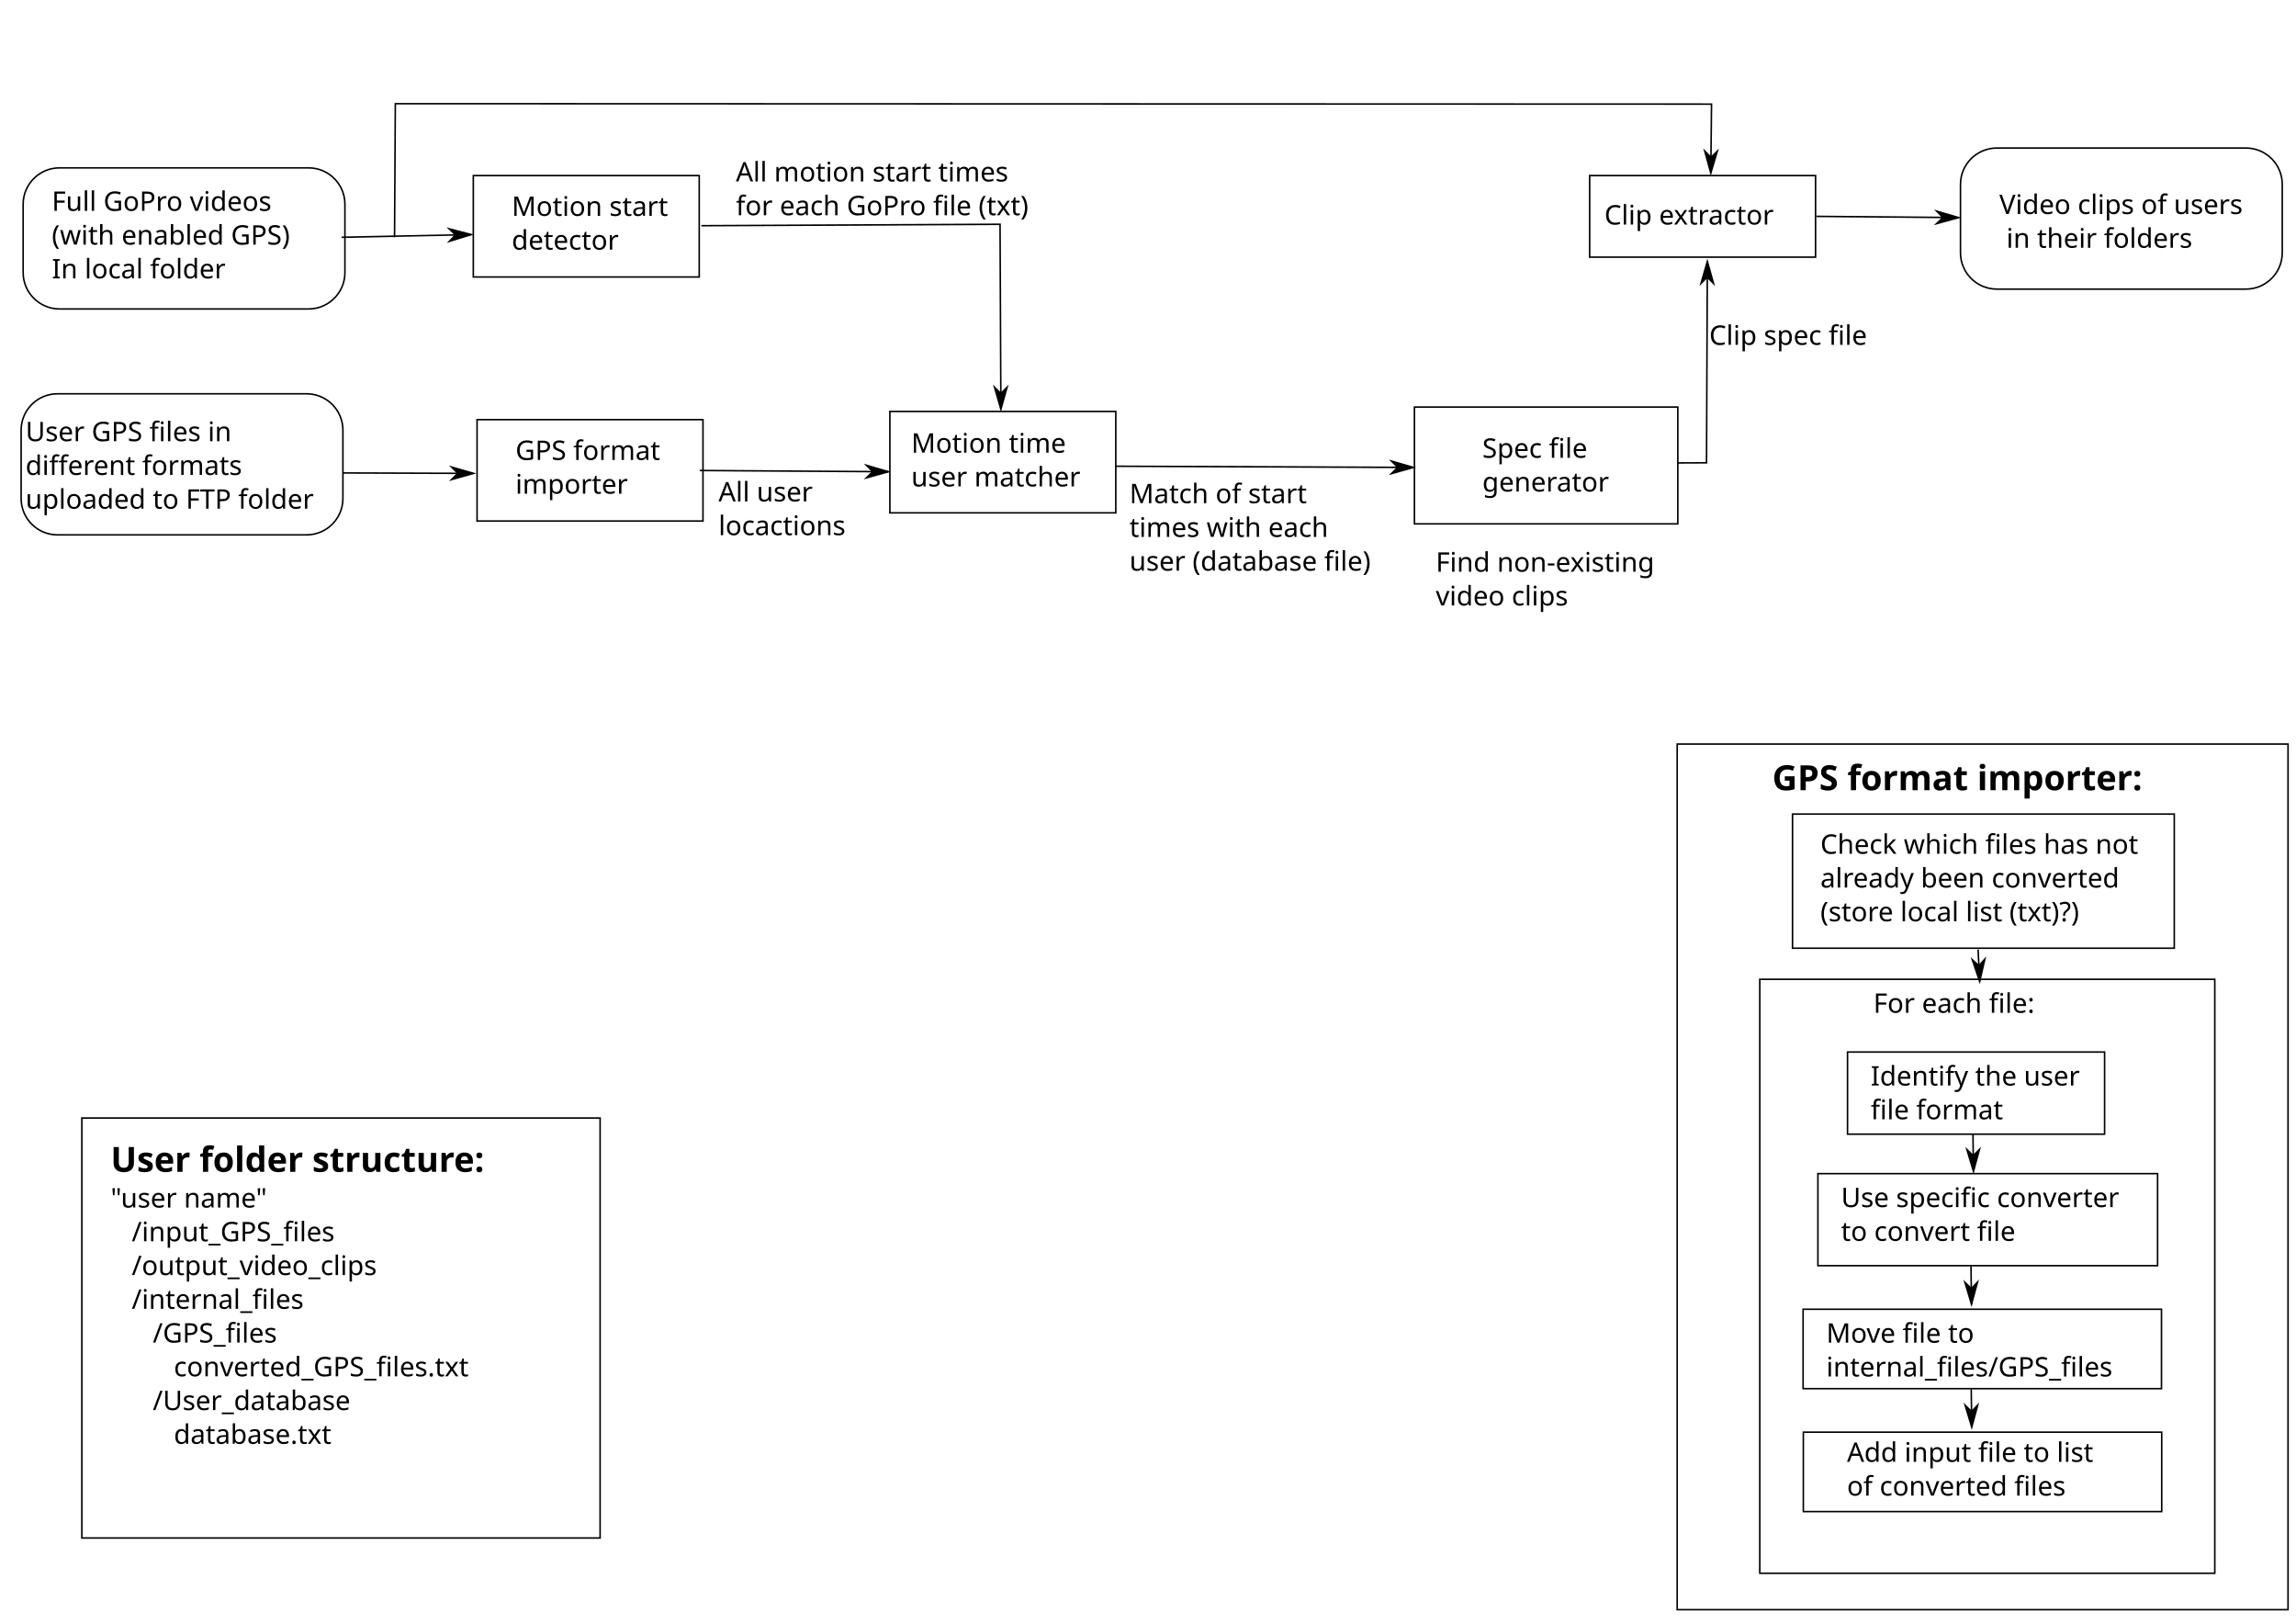
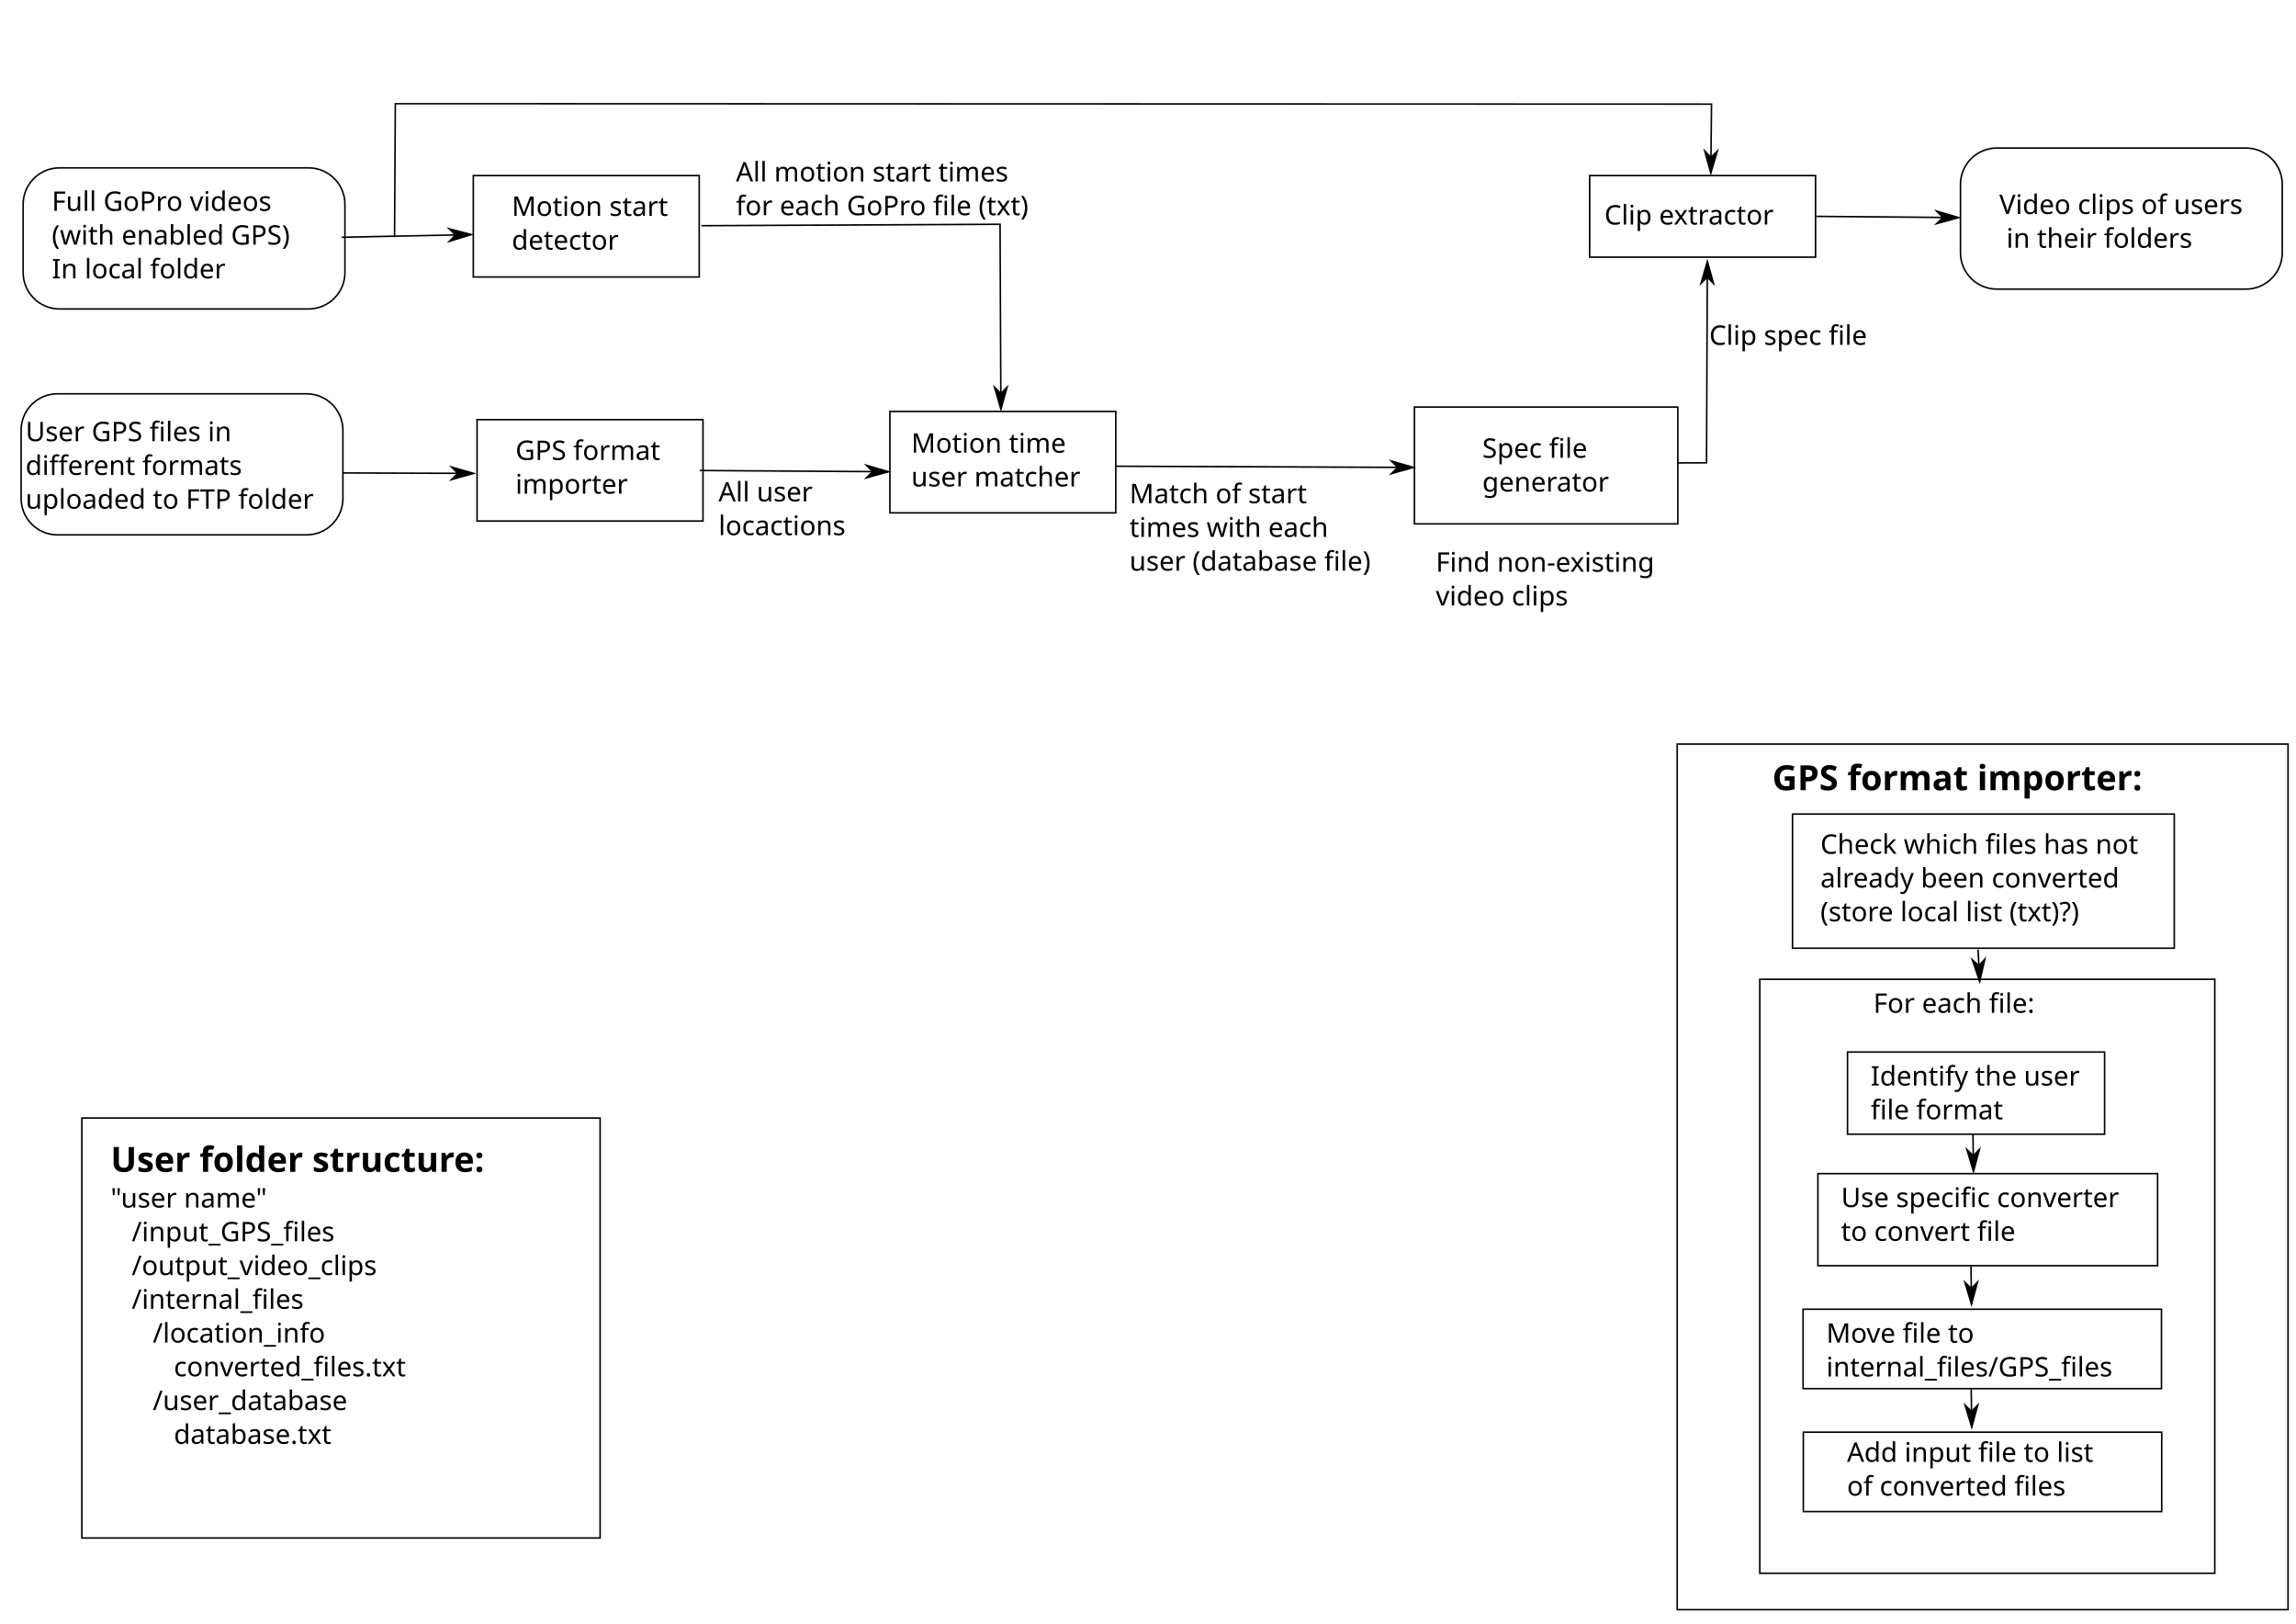
<svg xmlns="http://www.w3.org/2000/svg" width="420mm" height="297mm" viewBox="0 0 1488.189 1052.362" id="svg2" version="1.1">
  <defs id="defs4">
    <marker orient="auto" refY="0.0" refX="0.0" id="Arrow1Lend" style="overflow:visible;">
      <path id="path4260" d="M 0.0,0.0 L 5.0,-5.0 L -12.5,0.0 L 5.0,5.0 L 0.0,0.0 z " style="fill-rule:evenodd;stroke:#000000;stroke-width:1pt;stroke-opacity:1;fill:#000000;fill-opacity:1" transform="scale(0.8) rotate(180) translate(12.5,0)" />
    </marker>
    <marker orient="auto" refY="0" refX="0" id="Arrow1Lend-5" style="overflow:visible">
      <path id="path4260-2" d="M 0,0 5,-5 -12.5,0 5,5 0,0 Z" style="fill:#000000;fill-opacity:1;fill-rule:evenodd;stroke:#000000;stroke-width:1pt;stroke-opacity:1" transform="matrix(-0.8,0,0,-0.8,-10,0)" />
    </marker>
    <marker orient="auto" refY="0" refX="0" id="Arrow1Lend-4" style="overflow:visible">
      <path id="path4260-25" d="M 0,0 5,-5 -12.5,0 5,5 0,0 Z" style="fill:#000000;fill-opacity:1;fill-rule:evenodd;stroke:#000000;stroke-width:1pt;stroke-opacity:1" transform="matrix(-0.8,0,0,-0.8,-10,0)" />
    </marker>
    <marker orient="auto" refY="0" refX="0" id="Arrow1Lend-4-9" style="overflow:visible">
      <path id="path4260-25-6" d="M 0,0 5,-5 -12.5,0 5,5 0,0 Z" style="fill:#000000;fill-opacity:1;fill-rule:evenodd;stroke:#000000;stroke-width:1pt;stroke-opacity:1" transform="matrix(-0.8,0,0,-0.8,-10,0)" />
    </marker>
    <marker orient="auto" refY="0" refX="0" id="Arrow1Lend-4-9-7" style="overflow:visible">
      <path id="path4260-25-6-6" d="M 0,0 5,-5 -12.5,0 5,5 0,0 Z" style="fill:#000000;fill-opacity:1;fill-rule:evenodd;stroke:#000000;stroke-width:1pt;stroke-opacity:1" transform="matrix(-0.8,0,0,-0.8,-10,0)" />
    </marker>
    <marker orient="auto" refY="0" refX="0" id="Arrow1Lend-4-9-7-1" style="overflow:visible">
      <path id="path4260-25-6-6-8" d="M 0,0 5,-5 -12.5,0 5,5 0,0 Z" style="fill:#000000;fill-opacity:1;fill-rule:evenodd;stroke:#000000;stroke-width:1pt;stroke-opacity:1" transform="matrix(-0.8,0,0,-0.8,-10,0)" />
    </marker>
    <marker orient="auto" refY="0" refX="0" id="Arrow1Lend-4-9-7-6" style="overflow:visible">
      <path id="path4260-25-6-6-1" d="M 0,0 5,-5 -12.5,0 5,5 0,0 Z" style="fill:#000000;fill-opacity:1;fill-rule:evenodd;stroke:#000000;stroke-width:1pt;stroke-opacity:1" transform="matrix(-0.8,0,0,-0.8,-10,0)" />
    </marker>
    <marker orient="auto" refY="0" refX="0" id="Arrow1Lend-6" style="overflow:visible">
      <path id="path4260-27" d="M 0,0 5,-5 -12.5,0 5,5 0,0 Z" style="fill:#000000;fill-opacity:1;fill-rule:evenodd;stroke:#000000;stroke-width:1pt;stroke-opacity:1" transform="matrix(-0.8,0,0,-0.8,-10,0)" />
    </marker>
    <marker orient="auto" refY="0" refX="0" id="Arrow1Lend-3" style="overflow:visible">
      <path id="path4260-8" d="M 0,0 5,-5 -12.5,0 5,5 0,0 Z" style="fill:#000000;fill-opacity:1;fill-rule:evenodd;stroke:#000000;stroke-width:1pt;stroke-opacity:1" transform="matrix(-0.8,0,0,-0.8,-10,0)" />
    </marker>
    <marker orient="auto" refY="0" refX="0" id="Arrow1Lend-3-9" style="overflow:visible">
      <path id="path4260-8-0" d="M 0,0 5,-5 -12.5,0 5,5 0,0 Z" style="fill:#000000;fill-opacity:1;fill-rule:evenodd;stroke:#000000;stroke-width:1pt;stroke-opacity:1" transform="matrix(-0.8,0,0,-0.8,-10,0)" />
    </marker>
    <marker orient="auto" refY="0" refX="0" id="Arrow1Lend-3-9-0" style="overflow:visible">
      <path id="path4260-8-0-7" d="M 0,0 5,-5 -12.5,0 5,5 0,0 Z" style="fill:#000000;fill-opacity:1;fill-rule:evenodd;stroke:#000000;stroke-width:1pt;stroke-opacity:1" transform="matrix(-0.8,0,0,-0.8,-10,0)" />
    </marker>
    <marker orient="auto" refY="0" refX="0" id="Arrow1Lend-6-8" style="overflow:visible">
      <path id="path4260-27-5" d="M 0,0 5,-5 -12.5,0 5,5 0,0 Z" style="fill:#000000;fill-opacity:1;fill-rule:evenodd;stroke:#000000;stroke-width:1pt;stroke-opacity:1" transform="matrix(-0.8,0,0,-0.8,-10,0)" />
    </marker>
    <marker orient="auto" refY="0" refX="0" id="Arrow1Lend-6-8-9" style="overflow:visible">
      <path id="path4260-27-5-5" d="M 0,0 5,-5 -12.5,0 5,5 0,0 Z" style="fill:#000000;fill-opacity:1;fill-rule:evenodd;stroke:#000000;stroke-width:1pt;stroke-opacity:1" transform="matrix(-0.8,0,0,-0.8,-10,0)" />
    </marker>
    <marker orient="auto" refY="0" refX="0" id="Arrow1Lend-6-8-0" style="overflow:visible">
      <path id="path4260-27-5-2" d="M 0,0 5,-5 -12.5,0 5,5 0,0 Z" style="fill:#000000;fill-opacity:1;fill-rule:evenodd;stroke:#000000;stroke-width:1pt;stroke-opacity:1" transform="matrix(-0.8,0,0,-0.8,-10,0)" />
    </marker>
    <marker orient="auto" refY="0" refX="0" id="Arrow1Lend-3-9-0-6" style="overflow:visible">
      <path id="path4260-8-0-7-0" d="M 0,0 5,-5 -12.5,0 5,5 0,0 Z" style="fill:#000000;fill-opacity:1;fill-rule:evenodd;stroke:#000000;stroke-width:1pt;stroke-opacity:1" transform="matrix(-0.8,0,0,-0.8,-10,0)" />
    </marker>
  </defs>
  <g id="layer1" transform="translate(0,-3.464567e-6)">
    <rect style="fill:none;fill-opacity:1;stroke:#000000;stroke-width:1;stroke-miterlimit:4;stroke-dasharray:none;stroke-dashoffset:0;stroke-opacity:1" id="rect4136" width="146.429" height="65.714" x="309.218" y="271.944" />
    <g id="g4205" transform="translate(-7.142857,-5.714283)">
      <rect rx="23.571" ry="23.571" y="114.505" x="22.143" height="91.429" width="208.571" id="rect4136-4" style="fill:none;fill-opacity:1;stroke:#000000;stroke-width:1;stroke-miterlimit:4;stroke-dasharray:none;stroke-dashoffset:0;stroke-opacity:1" />
      <text id="text4153" y="142.362" x="40.714" style="font-style:normal;font-weight:normal;font-size:17.5px;line-height:125%;font-family:sans-serif;letter-spacing:0px;word-spacing:0px;fill:#000000;fill-opacity:1;stroke:none;stroke-width:1px;stroke-linecap:butt;stroke-linejoin:miter;stroke-opacity:1" xml:space="preserve">
        <tspan y="142.362" x="40.714" id="tspan4155">Full GoPro videos </tspan>
        <tspan id="tspan4159" y="164.237" x="40.714">(with enabled GPS)</tspan>
        <tspan id="tspan4157" y="186.112" x="40.714">In local folder </tspan>
      </text>
    </g>
    <g id="g4198" transform="translate(-22.02031,-76.4496)">
      <rect rx="23.571" ry="23.571" y="331.648" x="35.714" height="91.429" width="208.571" id="rect4136-4-2" style="fill:none;fill-opacity:1;stroke:#000000;stroke-width:1;stroke-miterlimit:4;stroke-dasharray:none;stroke-dashoffset:0;stroke-opacity:1" />
      <text id="text4153-3" y="362.362" x="38.571" style="font-style:normal;font-weight:normal;font-size:17.5px;line-height:125%;font-family:sans-serif;letter-spacing:0px;word-spacing:0px;fill:#000000;fill-opacity:1;stroke:none;stroke-width:1px;stroke-linecap:butt;stroke-linejoin:miter;stroke-opacity:1" xml:space="preserve">
        <tspan y="362.362" x="38.571" id="tspan4155-5">User GPS files in </tspan>
        <tspan id="tspan4157-0" y="384.237" x="38.571">different formats </tspan>
        <tspan id="tspan4196" y="406.112" x="38.571">uploaded to FTP folder  </tspan>
      </text>
    </g>
    <rect style="fill:none;fill-opacity:1;stroke:#000000;stroke-width:1;stroke-miterlimit:4;stroke-dasharray:none;stroke-dashoffset:0;stroke-opacity:1" id="rect4136-6" width="335.914" height="272.174" x="53.055" y="724.541" />
    <text xml:space="preserve" style="font-style:normal;font-weight:normal;font-size:17.5px;line-height:125%;font-family:sans-serif;letter-spacing:0px;word-spacing:0px;fill:#000000;fill-opacity:1;stroke:none;stroke-width:1px;stroke-linecap:butt;stroke-linejoin:miter;stroke-opacity:1" x="71.721" y="759.418" id="text4227">
      <tspan id="tspan4229" x="71.721" y="759.418" style="font-style:normal;font-variant:normal;font-weight:bold;font-stretch:normal;font-size:22.5px;font-family:sans-serif;-inkscape-font-specification:'sans-serif Bold'">User folder structure:</tspan>
      <tspan x="71.721" y="782.559" id="tspan4231">"user name"</tspan>
      <tspan x="71.721" y="804.434" id="tspan4235">   /input_GPS_files</tspan>
      <tspan x="71.721" y="826.309" id="tspan4237">   /output_video_clips</tspan>
      <tspan x="71.721" y="848.184" id="tspan4239">   /internal_files</tspan>
-       <tspan x="71.721" y="870.059" id="tspan4241">      /GPS_files</tspan>
-       <tspan x="71.721" y="891.934" id="tspan6866">         converted_GPS_files.txt</tspan>
-       <tspan x="71.721" y="913.809" id="tspan4243">      /User_database</tspan>
+       <tspan x="71.721" y="870.059" id="tspan4241">      /location_info</tspan>
+       <tspan x="71.721" y="891.934" id="tspan6866">         converted_files.txt</tspan>
+       <tspan x="71.721" y="913.809" id="tspan4243">      /user_database</tspan>
      <tspan x="71.721" y="935.684" id="tspan6872">         database.txt</tspan>
      <tspan x="71.721" y="957.559" id="tspan4233" />
    </text>
    <text xml:space="preserve" style="font-style:normal;font-weight:normal;font-size:17.5px;line-height:125%;font-family:sans-serif;letter-spacing:0px;word-spacing:0px;fill:#000000;fill-opacity:1;stroke:none;stroke-width:1px;stroke-linecap:butt;stroke-linejoin:miter;stroke-opacity:1" x="334.115" y="298.058" id="text4245">
      <tspan id="tspan4247" x="334.115" y="298.058">GPS format </tspan>
      <tspan x="334.115" y="319.933" id="tspan4249">importer</tspan>
    </text>
    <path style="fill:none;fill-rule:evenodd;stroke:#000000;stroke-width:1px;stroke-linecap:butt;stroke-linejoin:miter;stroke-opacity:1;marker-end:url(#Arrow1Lend)" d="m 222.424,306.495 84.372,0.284" id="path4251" />
    <text xml:space="preserve" style="font-style:normal;font-weight:normal;font-size:17.5px;line-height:125%;font-family:sans-serif;letter-spacing:0px;word-spacing:0px;fill:#000000;fill-opacity:1;stroke:none;stroke-width:1px;stroke-linecap:butt;stroke-linejoin:miter;stroke-opacity:1" x="488.914" y="427.078" id="text4990">
      <tspan id="tspan4992" x="488.914" y="427.078" />
    </text>
    <rect style="fill:none;fill-opacity:1;stroke:#000000;stroke-width:1;stroke-miterlimit:4;stroke-dasharray:none;stroke-dashoffset:0;stroke-opacity:1" id="rect4136-9" width="395.936" height="560.969" x="1087.091" y="482.193" />
    <text xml:space="preserve" style="font-style:normal;font-weight:normal;font-size:17.5px;line-height:125%;font-family:sans-serif;letter-spacing:0px;word-spacing:0px;fill:#000000;fill-opacity:1;stroke:none;stroke-width:1px;stroke-linecap:butt;stroke-linejoin:miter;stroke-opacity:1" x="1148.714" y="512.103" id="text4245-1">
      <tspan x="1148.714" y="512.103" id="tspan5059" style="font-style:normal;font-variant:normal;font-weight:bold;font-stretch:normal;font-size:22.5px;font-family:sans-serif;-inkscape-font-specification:'sans-serif Bold'">GPS format importer:</tspan>
    </text>
    <rect style="fill:none;fill-opacity:1;stroke:#000000;stroke-width:1;stroke-miterlimit:4;stroke-dasharray:none;stroke-dashoffset:0;stroke-opacity:1" id="rect4136-7" width="166.632" height="53.225" x="1197.494" y="681.781" />
    <text xml:space="preserve" style="font-style:normal;font-weight:normal;font-size:17.5px;line-height:125%;font-family:sans-serif;letter-spacing:0px;word-spacing:0px;fill:#000000;fill-opacity:1;stroke:none;stroke-width:1px;stroke-linecap:butt;stroke-linejoin:miter;stroke-opacity:1" x="1212.524" y="703.478" id="text4245-8">
      <tspan x="1212.524" y="703.478" id="tspan4249-5">Identify the user </tspan>
      <tspan x="1212.524" y="725.353" id="tspan5101">file format</tspan>
    </text>
    <rect style="fill:none;fill-opacity:1;stroke:#000000;stroke-width:1;stroke-miterlimit:4;stroke-dasharray:none;stroke-dashoffset:0;stroke-opacity:1" id="rect4136-7-9" width="247.444" height="86.927" x="1161.842" y="527.566" />
    <text xml:space="preserve" style="font-style:normal;font-weight:normal;font-size:17.5px;line-height:125%;font-family:sans-serif;letter-spacing:0px;word-spacing:0px;fill:#000000;fill-opacity:1;stroke:none;stroke-width:1px;stroke-linecap:butt;stroke-linejoin:miter;stroke-opacity:1" x="1179.903" y="553.303" id="text4245-8-3">
      <tspan x="1179.903" y="553.303" id="tspan5131">Check which files has not </tspan>
      <tspan x="1179.903" y="575.178" id="tspan5137">already been converted</tspan>
      <tspan x="1179.903" y="597.053" id="tspan5596">(store local list (txt)?)</tspan>
    </text>
    <path style="fill:none;fill-rule:evenodd;stroke:#000000;stroke-width:1px;stroke-linecap:butt;stroke-linejoin:miter;stroke-opacity:1;marker-end:url(#Arrow1Lend-4)" d="m 1282.122,615.372 1.034,20.487" id="path4251-6" />
    <rect style="fill:none;fill-opacity:1;stroke:#000000;stroke-width:1;stroke-miterlimit:4;stroke-dasharray:none;stroke-dashoffset:0;stroke-opacity:1" id="rect4136-7-7" width="220.17" height="59.653" x="1178.301" y="760.573" />
    <text xml:space="preserve" style="font-style:normal;font-weight:normal;font-size:17.5px;line-height:125%;font-family:sans-serif;letter-spacing:0px;word-spacing:0px;fill:#000000;fill-opacity:1;stroke:none;stroke-width:1px;stroke-linecap:butt;stroke-linejoin:miter;stroke-opacity:1" x="1193.331" y="782.27" id="text4245-8-2">
      <tspan x="1193.331" y="782.27" id="tspan5101-2">Use specific converter </tspan>
      <tspan x="1193.331" y="804.145" id="tspan5594">to convert file</tspan>
    </text>
    <rect style="fill:none;fill-opacity:1;stroke:#000000;stroke-width:1;stroke-miterlimit:4;stroke-dasharray:none;stroke-dashoffset:0;stroke-opacity:1" id="rect4136-7-8" width="294.921" height="384.922" x="1140.629" y="634.642" />
    <text xml:space="preserve" style="font-style:normal;font-weight:normal;font-size:17.5px;line-height:125%;font-family:sans-serif;letter-spacing:0px;word-spacing:0px;fill:#000000;fill-opacity:1;stroke:none;stroke-width:1px;stroke-linecap:butt;stroke-linejoin:miter;stroke-opacity:1" x="1214.248" y="656.339" id="text4245-8-36">
      <tspan x="1214.248" y="656.339" id="tspan5101-6">For each file:</tspan>
    </text>
    <path style="fill:none;fill-rule:evenodd;stroke:#000000;stroke-width:1px;stroke-linecap:butt;stroke-linejoin:miter;stroke-opacity:1;marker-end:url(#Arrow1Lend-4-9-7)" d="m 1277.537,820.676 0.32,24.416" id="path4251-6-7-7" />
    <rect style="fill:none;fill-opacity:1;stroke:#000000;stroke-width:1;stroke-miterlimit:4;stroke-dasharray:none;stroke-dashoffset:0;stroke-opacity:1" id="rect4136-7-7-0" width="232.292" height="51.467" x="1168.704" y="848.456" />
    <text xml:space="preserve" style="font-style:normal;font-weight:normal;font-size:17.5px;line-height:125%;font-family:sans-serif;letter-spacing:0px;word-spacing:0px;fill:#000000;fill-opacity:1;stroke:none;stroke-width:1px;stroke-linecap:butt;stroke-linejoin:miter;stroke-opacity:1" x="1183.734" y="870.153" id="text4245-8-2-2">
      <tspan x="1183.734" y="870.153" id="tspan5594-6">Move file to </tspan>
      <tspan x="1183.734" y="892.028" id="tspan6098">internal_files/GPS_files</tspan>
    </text>
    <path style="fill:none;fill-rule:evenodd;stroke:#000000;stroke-width:1px;stroke-linecap:butt;stroke-linejoin:miter;stroke-opacity:1;marker-end:url(#Arrow1Lend-4-9-7-1)" d="m 1278.814,734.605 0.32,24.416" id="path4251-6-7-7-4" />
    <text xml:space="preserve" style="font-style:normal;font-weight:normal;font-size:17.5px;line-height:125%;font-family:sans-serif;letter-spacing:0px;word-spacing:0px;fill:#000000;fill-opacity:1;stroke:none;stroke-width:1px;stroke-linecap:butt;stroke-linejoin:miter;stroke-opacity:1" x="1197.143" y="947.362" id="text6389">
      <tspan id="tspan6391" x="1197.143" y="947.362">Add input file to list </tspan>
      <tspan x="1197.143" y="969.237" id="tspan6393">of converted files</tspan>
    </text>
    <path style="fill:none;fill-rule:evenodd;stroke:#000000;stroke-width:1px;stroke-linecap:butt;stroke-linejoin:miter;stroke-opacity:1;marker-end:url(#Arrow1Lend-4-9-7-6)" d="m 1277.687,900.349 0.32,24.416" id="path4251-6-7-7-5" />
    <rect style="fill:none;fill-opacity:1;stroke:#000000;stroke-width:1;stroke-miterlimit:4;stroke-dasharray:none;stroke-dashoffset:0;stroke-opacity:1" id="rect4136-7-7-0-3" width="232.292" height="51.467" x="1168.854" y="928.129" />
    <path style="fill:none;fill-rule:evenodd;stroke:#000000;stroke-width:1px;stroke-linecap:butt;stroke-linejoin:miter;stroke-opacity:1;marker-end:url(#Arrow1Lend-6)" d="m 453.561,304.916 122.149,0.789" id="path4251-9" />
    <rect style="fill:none;fill-opacity:1;stroke:#000000;stroke-width:1;stroke-miterlimit:4;stroke-dasharray:none;stroke-dashoffset:0;stroke-opacity:1" id="rect4136-68" width="146.429" height="65.714" x="306.786" y="113.791" />
    <text xml:space="preserve" style="font-style:normal;font-weight:normal;font-size:17.5px;line-height:125%;font-family:sans-serif;letter-spacing:0px;word-spacing:0px;fill:#000000;fill-opacity:1;stroke:none;stroke-width:1px;stroke-linecap:butt;stroke-linejoin:miter;stroke-opacity:1" x="331.684" y="139.905" id="text4245-3">
      <tspan x="331.684" y="139.905" id="tspan4249-3">Motion start </tspan>
      <tspan x="331.684" y="161.78" id="tspan6900">detector</tspan>
    </text>
    <path style="fill:none;fill-rule:evenodd;stroke:#000000;stroke-width:1px;stroke-linecap:butt;stroke-linejoin:miter;stroke-opacity:1;marker-end:url(#Arrow1Lend-3)" d="m 221.448,153.773 83.867,-1.736" id="path4251-98" />
    <path style="fill:none;fill-rule:evenodd;stroke:#000000;stroke-width:1px;stroke-linecap:butt;stroke-linejoin:miter;stroke-opacity:1;marker-end:url(#Arrow1Lend-3-9)" d="m 255.733,153.773 0.505,-86.582 853.11,0.28 -0.462,44.566" id="path4251-98-4" />
    <path style="fill:none;fill-rule:evenodd;stroke:#000000;stroke-width:1px;stroke-linecap:butt;stroke-linejoin:miter;stroke-opacity:1;marker-end:url(#Arrow1Lend-3-9-0)" d="m 454.62,146.271 193.582,-0.924 0.536,119.728" id="path4251-98-4-3" />
    <text xml:space="preserve" style="font-style:normal;font-weight:normal;font-size:17.5px;line-height:125%;font-family:sans-serif;letter-spacing:0px;word-spacing:0px;fill:#000000;fill-opacity:1;stroke:none;stroke-width:1px;stroke-linecap:butt;stroke-linejoin:miter;stroke-opacity:1" x="465.714" y="324.934" id="text8735">
      <tspan id="tspan8737" x="465.714" y="324.934">All user</tspan>
      <tspan x="465.714" y="346.809" id="tspan8739">locactions</tspan>
    </text>
    <rect style="fill:none;fill-opacity:1;stroke:#000000;stroke-width:1;stroke-miterlimit:4;stroke-dasharray:none;stroke-dashoffset:0;stroke-opacity:1" id="rect4136-68-1" width="146.429" height="65.714" x="576.786" y="266.648" />
    <text xml:space="preserve" style="font-style:normal;font-weight:normal;font-size:17.5px;line-height:125%;font-family:sans-serif;letter-spacing:0px;word-spacing:0px;fill:#000000;fill-opacity:1;stroke:none;stroke-width:1px;stroke-linecap:butt;stroke-linejoin:miter;stroke-opacity:1" x="732.08" y="326.076" id="text4245-3-2">
      <tspan x="732.08" y="326.076" id="tspan9140">Match of start </tspan>
      <tspan x="732.08" y="347.951" id="tspan9146">times with each </tspan>
      <tspan x="732.08" y="369.826" id="tspan9148">user (database file)</tspan>
    </text>
    <text xml:space="preserve" style="font-style:normal;font-weight:normal;font-size:17.5px;line-height:125%;font-family:sans-serif;letter-spacing:0px;word-spacing:0px;fill:#000000;fill-opacity:1;stroke:none;stroke-width:1px;stroke-linecap:butt;stroke-linejoin:miter;stroke-opacity:1" x="476.988" y="117.598" id="text8735-4">
      <tspan x="476.988" y="117.598" id="tspan8739-6">All motion start times</tspan>
      <tspan x="476.988" y="139.473" id="tspan9130">for each GoPro file (txt)</tspan>
    </text>
    <path style="fill:none;fill-rule:evenodd;stroke:#000000;stroke-width:1px;stroke-linecap:butt;stroke-linejoin:miter;stroke-opacity:1;marker-end:url(#Arrow1Lend-6-8)" d="m 723.032,302.141 192.981,0.789" id="path4251-9-2" />
    <text xml:space="preserve" style="font-style:normal;font-weight:normal;font-size:17.5px;line-height:125%;font-family:sans-serif;letter-spacing:0px;word-spacing:0px;fill:#000000;fill-opacity:1;stroke:none;stroke-width:1px;stroke-linecap:butt;stroke-linejoin:miter;stroke-opacity:1" x="590.631" y="293.365" id="text4245-3-28">
      <tspan x="590.631" y="293.365" id="tspan4249-3-9">Motion time</tspan>
      <tspan x="590.631" y="315.24" id="tspan6900-9">user matcher</tspan>
    </text>
    <g id="g10140" transform="translate(234.2857,29.28571)">
      <rect y="84.505" x="796.071" height="52.857" width="146.429" id="rect4136-68-1-9" style="fill:none;fill-opacity:1;stroke:#000000;stroke-width:1;stroke-miterlimit:4;stroke-dasharray:none;stroke-dashoffset:0;stroke-opacity:1" />
      <text id="text4245-3-28-7" y="116.222" x="805.631" style="font-style:normal;font-weight:normal;font-size:17.5px;line-height:125%;font-family:sans-serif;letter-spacing:0px;word-spacing:0px;fill:#000000;fill-opacity:1;stroke:none;stroke-width:1px;stroke-linecap:butt;stroke-linejoin:miter;stroke-opacity:1" xml:space="preserve">
        <tspan id="tspan6900-9-5" y="116.222" x="805.631">Clip extractor</tspan>
      </text>
    </g>
    <g id="g9929" transform="translate(108.5714,132.1429)">
      <text id="text4245-3-2-4" y="6.551" x="1187.335" style="font-style:normal;font-weight:normal;font-size:17.5px;line-height:125%;font-family:sans-serif;letter-spacing:0px;word-spacing:0px;fill:#000000;fill-opacity:1;stroke:none;stroke-width:1px;stroke-linecap:butt;stroke-linejoin:miter;stroke-opacity:1" xml:space="preserve">
        <tspan id="tspan9148-4" y="6.551" x="1187.335">Video clips of users</tspan>
        <tspan id="tspan9892" y="28.426" x="1187.335"> in their folders</tspan>
      </text>
      <rect rx="23.571" ry="23.571" y="-36.209" x="1162.143" height="91.429" width="208.571" id="rect4136-4-5" style="fill:none;fill-opacity:1;stroke:#000000;stroke-width:1;stroke-miterlimit:4;stroke-dasharray:none;stroke-dashoffset:0;stroke-opacity:1" />
    </g>
    <path style="fill:none;fill-rule:evenodd;stroke:#000000;stroke-width:1px;stroke-linecap:butt;stroke-linejoin:miter;stroke-opacity:1;marker-end:url(#Arrow1Lend-6-8-0)" d="m 1177.463,140.221 91.893,0.789" id="path4251-9-2-6" />
    <rect style="fill:none;fill-opacity:1;stroke:#000000;stroke-width:1;stroke-miterlimit:4;stroke-dasharray:none;stroke-dashoffset:0;stroke-opacity:1" id="rect4136-68-1-7" width="170.714" height="75.714" x="916.786" y="263.791" />
    <text xml:space="preserve" style="font-style:normal;font-weight:normal;font-size:17.5px;line-height:125%;font-family:sans-serif;letter-spacing:0px;word-spacing:0px;fill:#000000;fill-opacity:1;stroke:none;stroke-width:1px;stroke-linecap:butt;stroke-linejoin:miter;stroke-opacity:1" x="930.631" y="370.508" id="text4245-3-28-4">
      <tspan x="930.631" y="370.508" id="tspan6900-9-9">Find non-existing </tspan>
      <tspan x="930.631" y="392.383" id="tspan10903">video clips</tspan>
    </text>
    <text xml:space="preserve" style="font-style:normal;font-weight:normal;font-size:17.5px;line-height:125%;font-family:sans-serif;letter-spacing:0px;word-spacing:0px;fill:#000000;fill-opacity:1;stroke:none;stroke-width:1px;stroke-linecap:butt;stroke-linejoin:miter;stroke-opacity:1" x="960.781" y="296.671" id="text4245-3-28-4-2">
      <tspan x="960.781" y="296.671" id="tspan10903-0">Spec file </tspan>
      <tspan x="960.781" y="318.546" id="tspan10928">generator</tspan>
    </text>
    <text xml:space="preserve" style="font-style:normal;font-weight:normal;font-size:17.5px;line-height:125%;font-family:sans-serif;letter-spacing:0px;word-spacing:0px;fill:#000000;fill-opacity:1;stroke:none;stroke-width:1px;stroke-linecap:butt;stroke-linejoin:miter;stroke-opacity:1" x="1107.862" y="223.483" id="text4245-3-28-4-2-6">
      <tspan x="1107.862" y="223.483" id="tspan10928-2">Clip spec file</tspan>
    </text>
    <path style="fill:none;fill-rule:evenodd;stroke:#000000;stroke-width:1px;stroke-linecap:butt;stroke-linejoin:miter;stroke-opacity:1;marker-end:url(#Arrow1Lend-3-9-0-6)" d="m 1087.289,299.996 18.825,-0.086 0.536,-130.334" id="path4251-98-4-3-1" />
  </g>
</svg>
